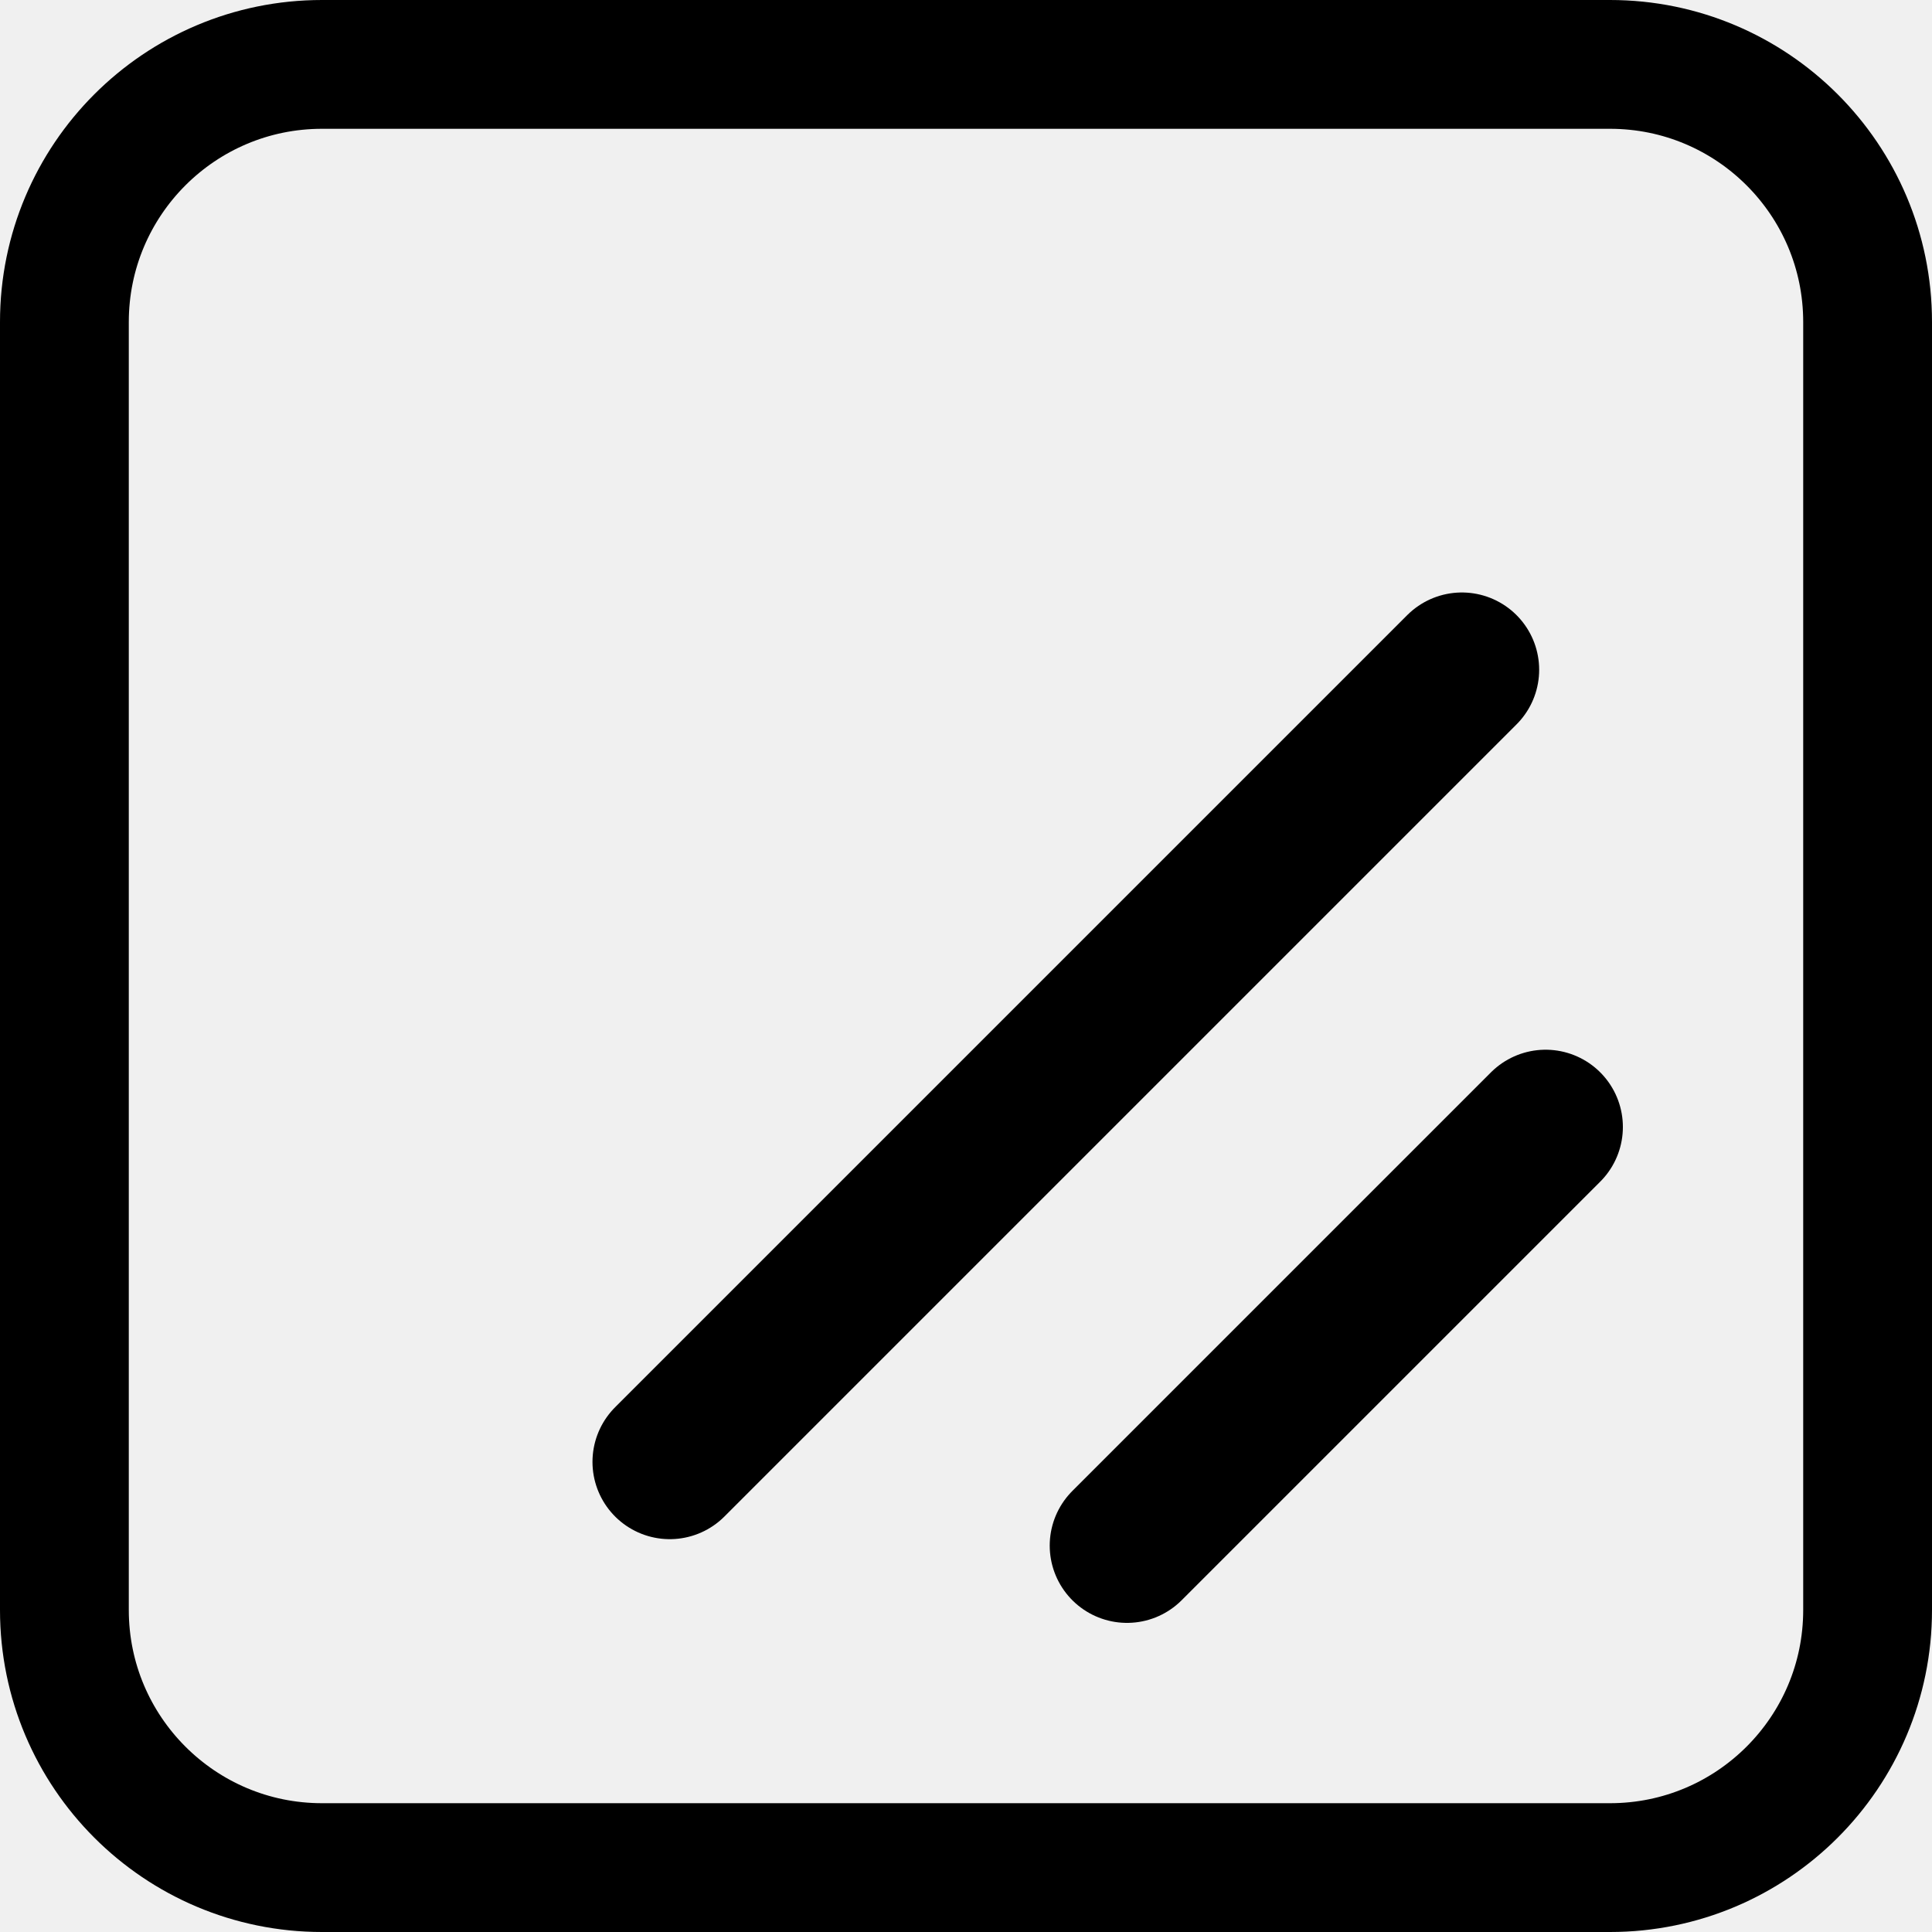
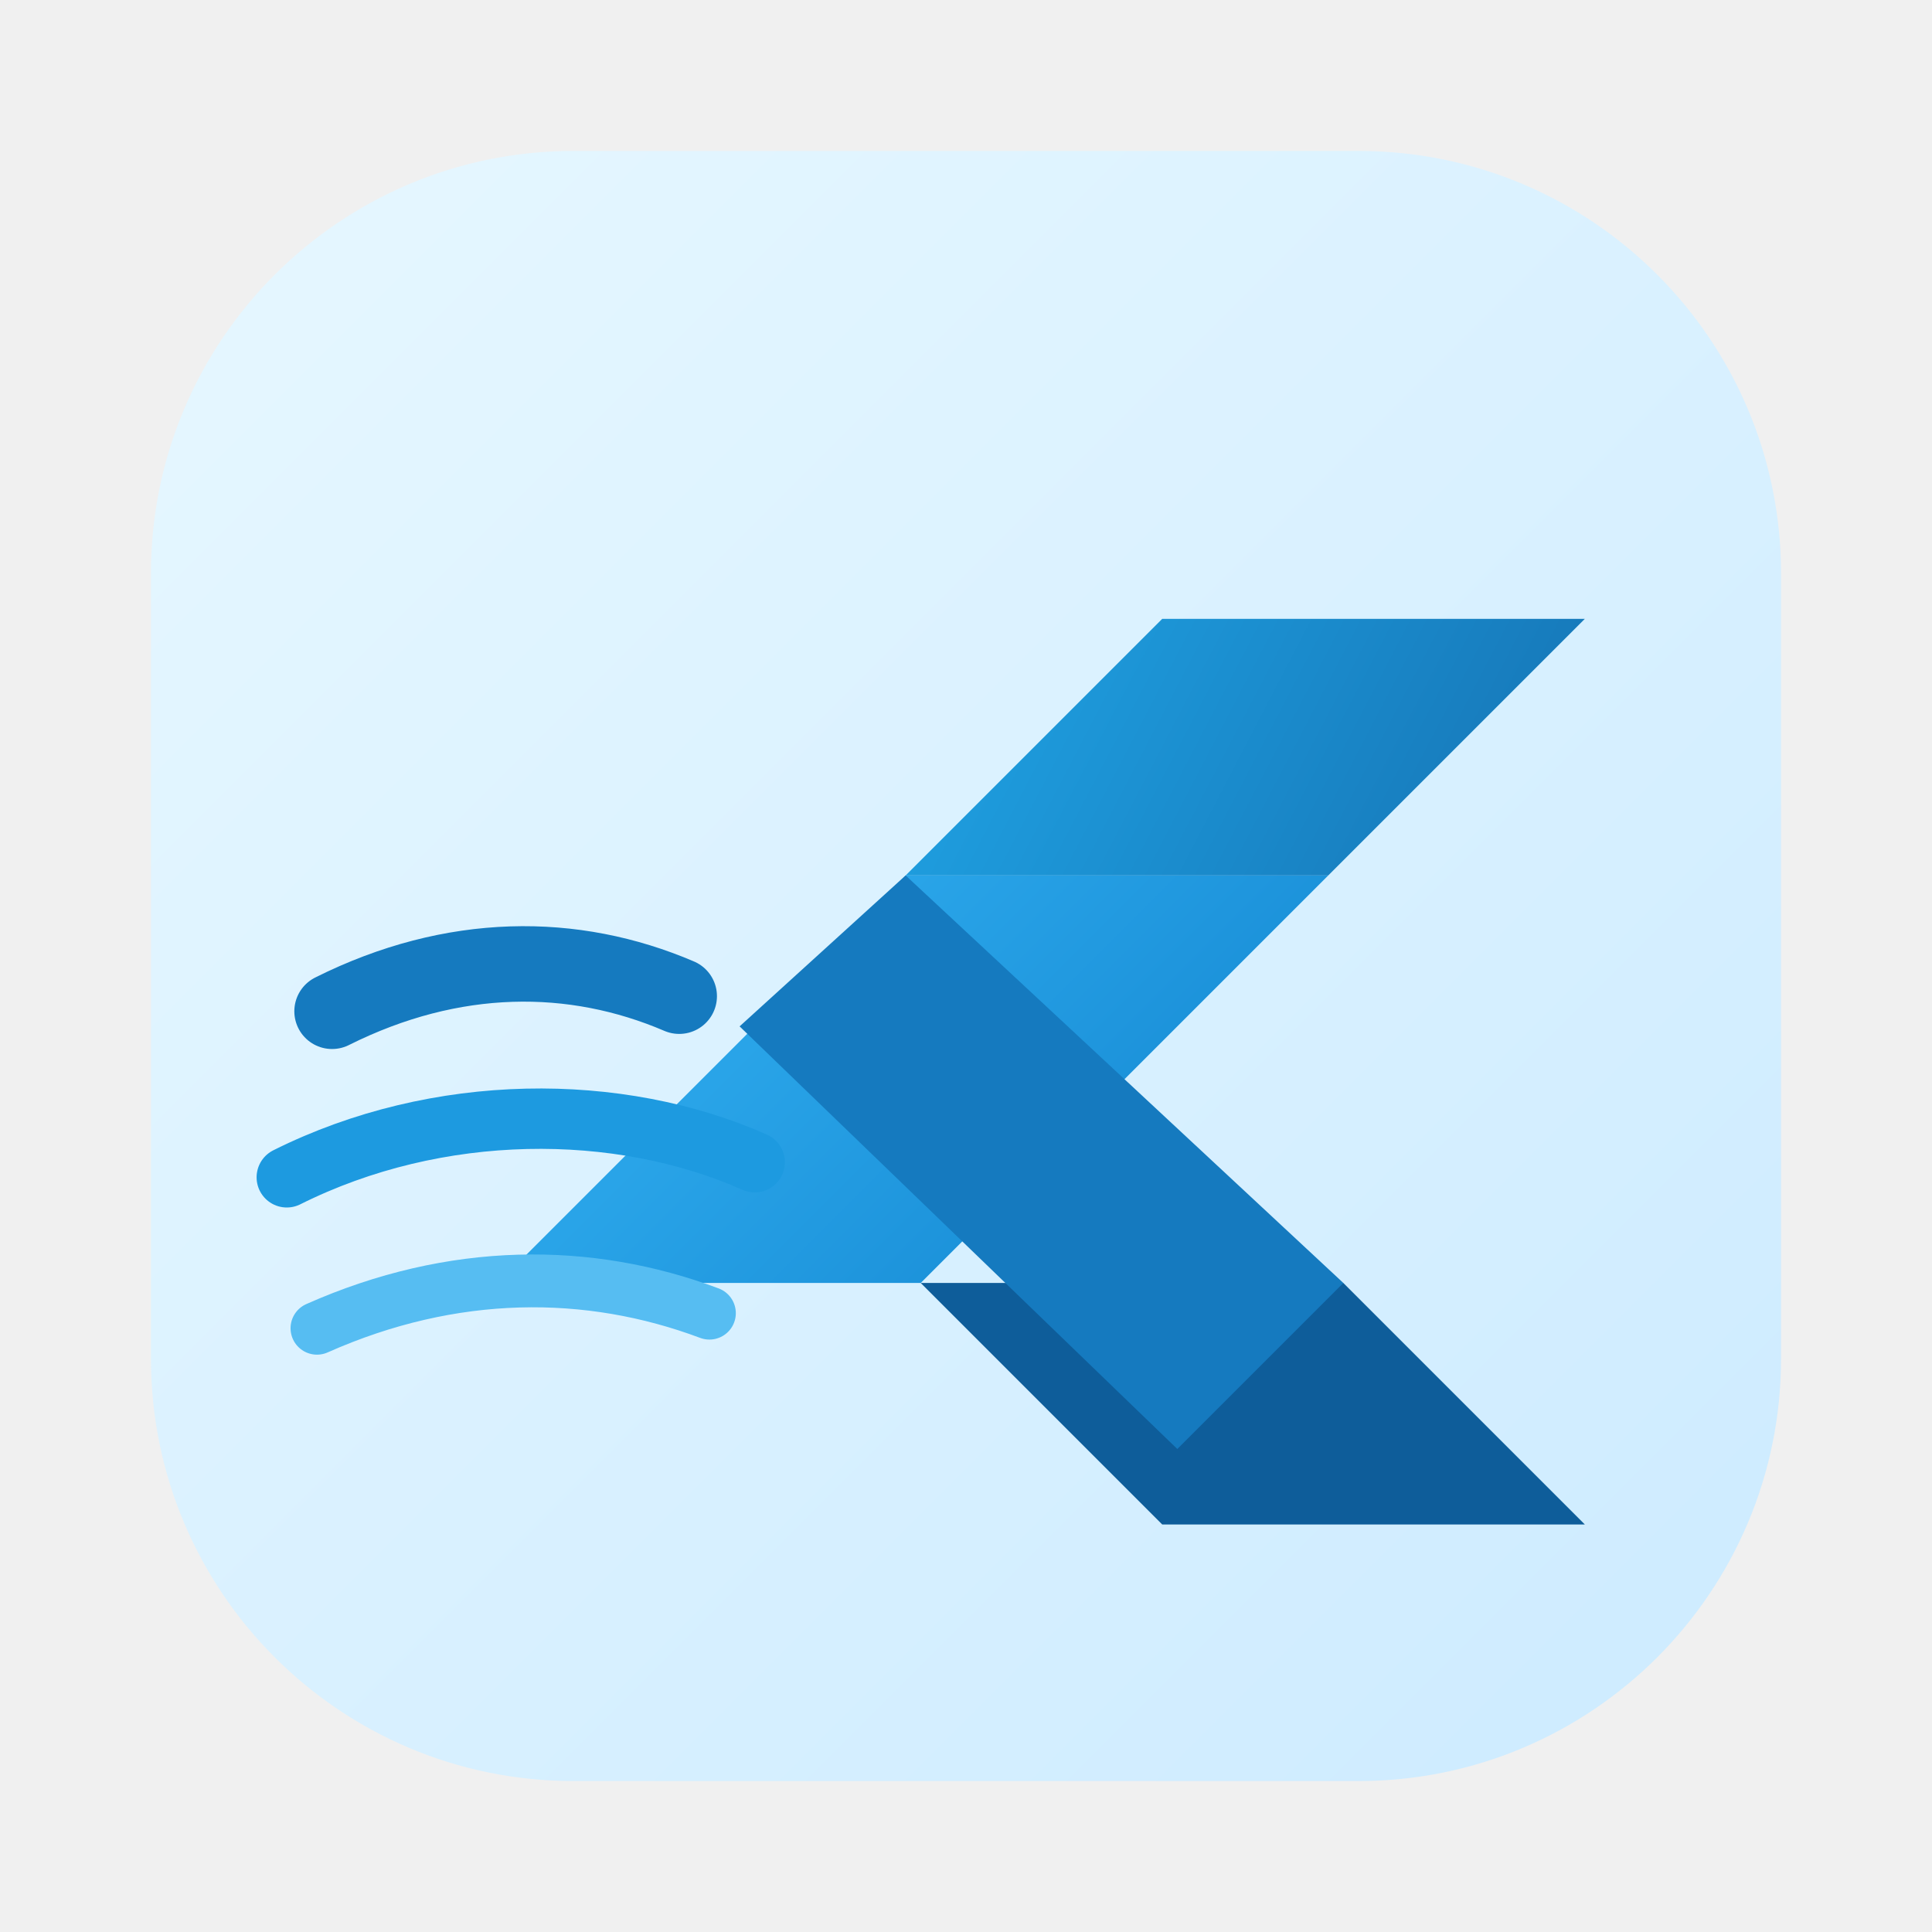
- <svg xmlns="http://www.w3.org/2000/svg" width="300" height="300" viewBox="0 0 300 300" fill="none">
-   <g clip-path="url(#clip0_36_19)">
-     <path d="M240 175L175 240" stroke="black" stroke-width="24" stroke-linecap="round" stroke-linejoin="round" />
-     <path d="M227 104L104 227" stroke="black" stroke-width="24" stroke-linecap="round" stroke-linejoin="round" />
-     <rect x="10" y="10" width="280" height="280" rx="40" stroke="black" stroke-width="20" />
-   </g>
+ <svg xmlns="http://www.w3.org/2000/svg" width="256" height="256" viewBox="0 0 256 256" fill="none" role="img" aria-label="Flutterwind logo">
  <defs>
-     <clipPath id="clip0_36_19">
-       <rect width="300" height="300" fill="white" />
-     </clipPath>
+     <linearGradient id="bgLight" x1="24" y1="24" x2="232" y2="232" gradientUnits="userSpaceOnUse">
+       <stop stop-color="#E6F7FF" />
+       <stop offset="1" stop-color="#CDEBFF" />
+     </linearGradient>
+     <linearGradient id="wingA" x1="68" y1="72" x2="182" y2="186" gradientUnits="userSpaceOnUse">
+       <stop stop-color="#3FC2FF" />
+       <stop offset="1" stop-color="#0C7CC9" />
+     </linearGradient>
+     <linearGradient id="wingB" x1="95" y1="88" x2="214" y2="150" gradientUnits="userSpaceOnUse">
+       <stop stop-color="#22AEEF" />
+       <stop offset="1" stop-color="#1369AA" />
+     </linearGradient>
  </defs>
+   <rect x="20" y="20" width="216" height="216" rx="56" fill="url(#bgLight)" />
+   <path d="M66 170L120 116H176L122 170H66Z" fill="url(#wingA)" />
+   <path d="M120 116L154 82H210L176 116H120Z" fill="url(#wingB)" />
+   <path d="M122 170L154 202H210L178 170H122Z" fill="#0E5D9A" />
+   <path d="M98 136L120 116L178 170L156 192L98 136Z" fill="#157ABF" />
+   <path d="M44 134C60 126 76 126 90 132" stroke="#157ABF" stroke-width="10" stroke-linecap="round" />
+   <path d="M38 156C58 146 82 146 100 154" stroke="#1D9AE0" stroke-width="8" stroke-linecap="round" />
+   <path d="M42 176C60 168 78 168 94 174" stroke="#56BDF2" stroke-width="7" stroke-linecap="round" />
</svg>
